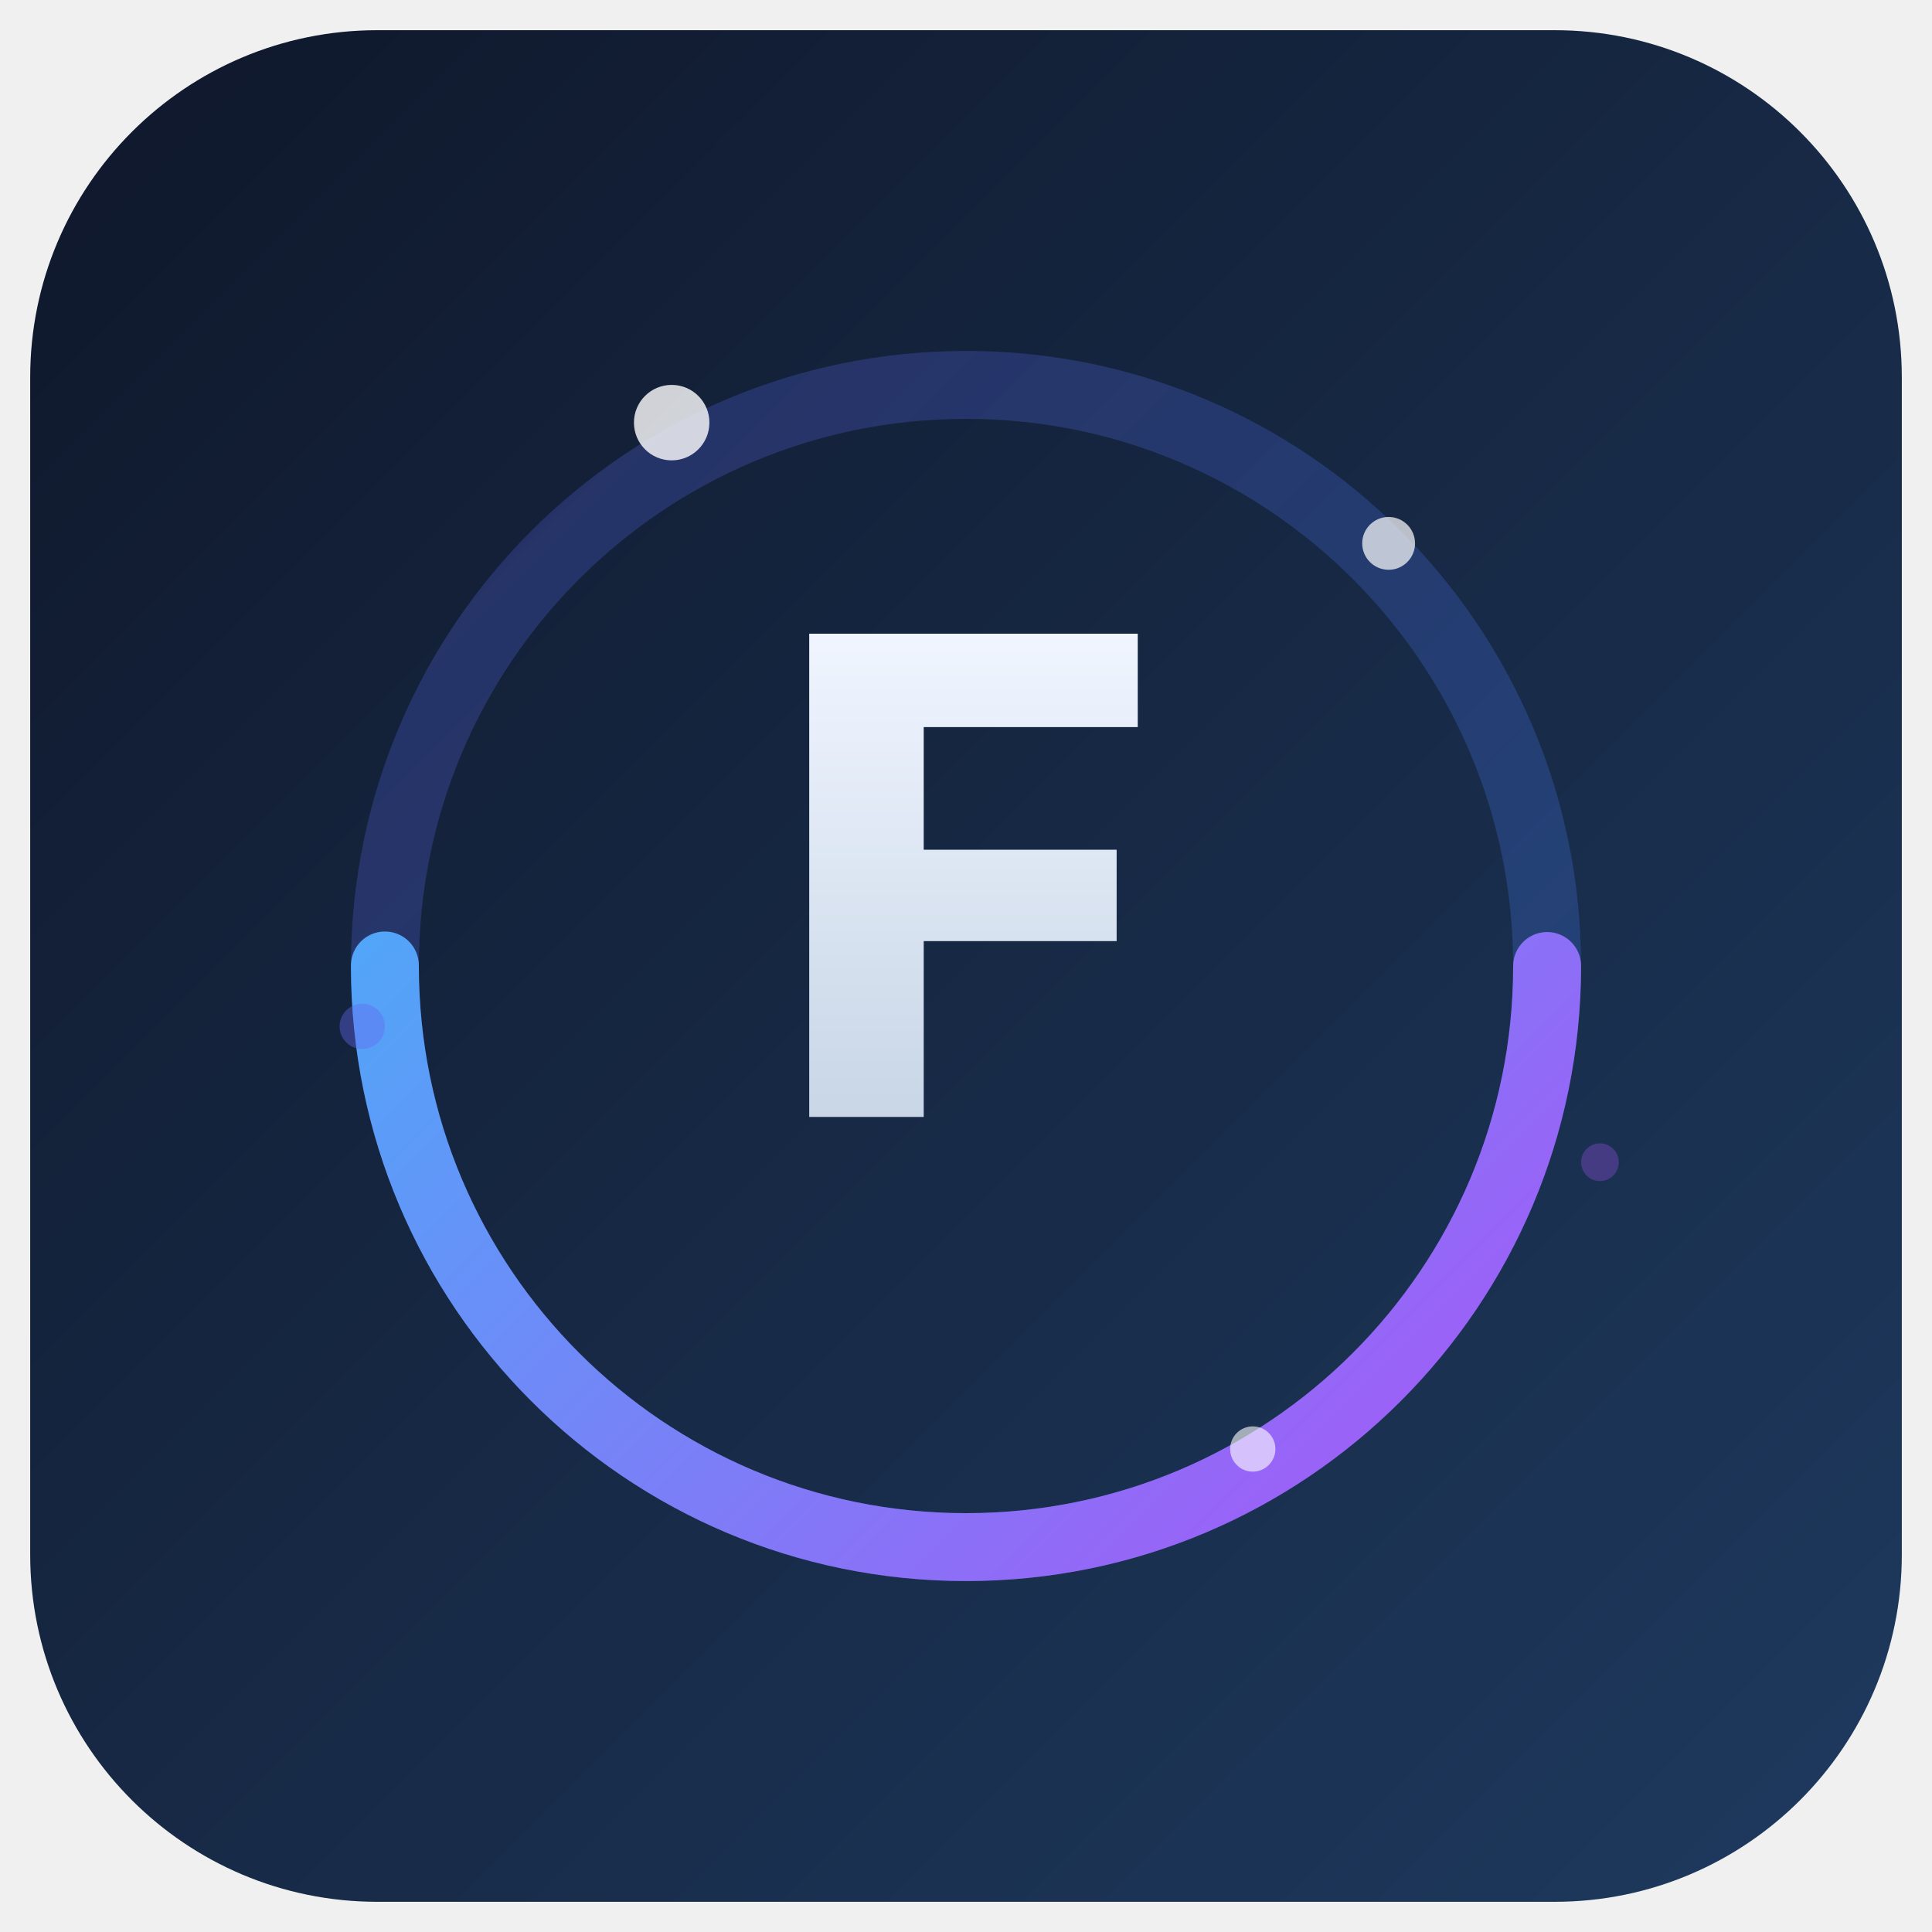
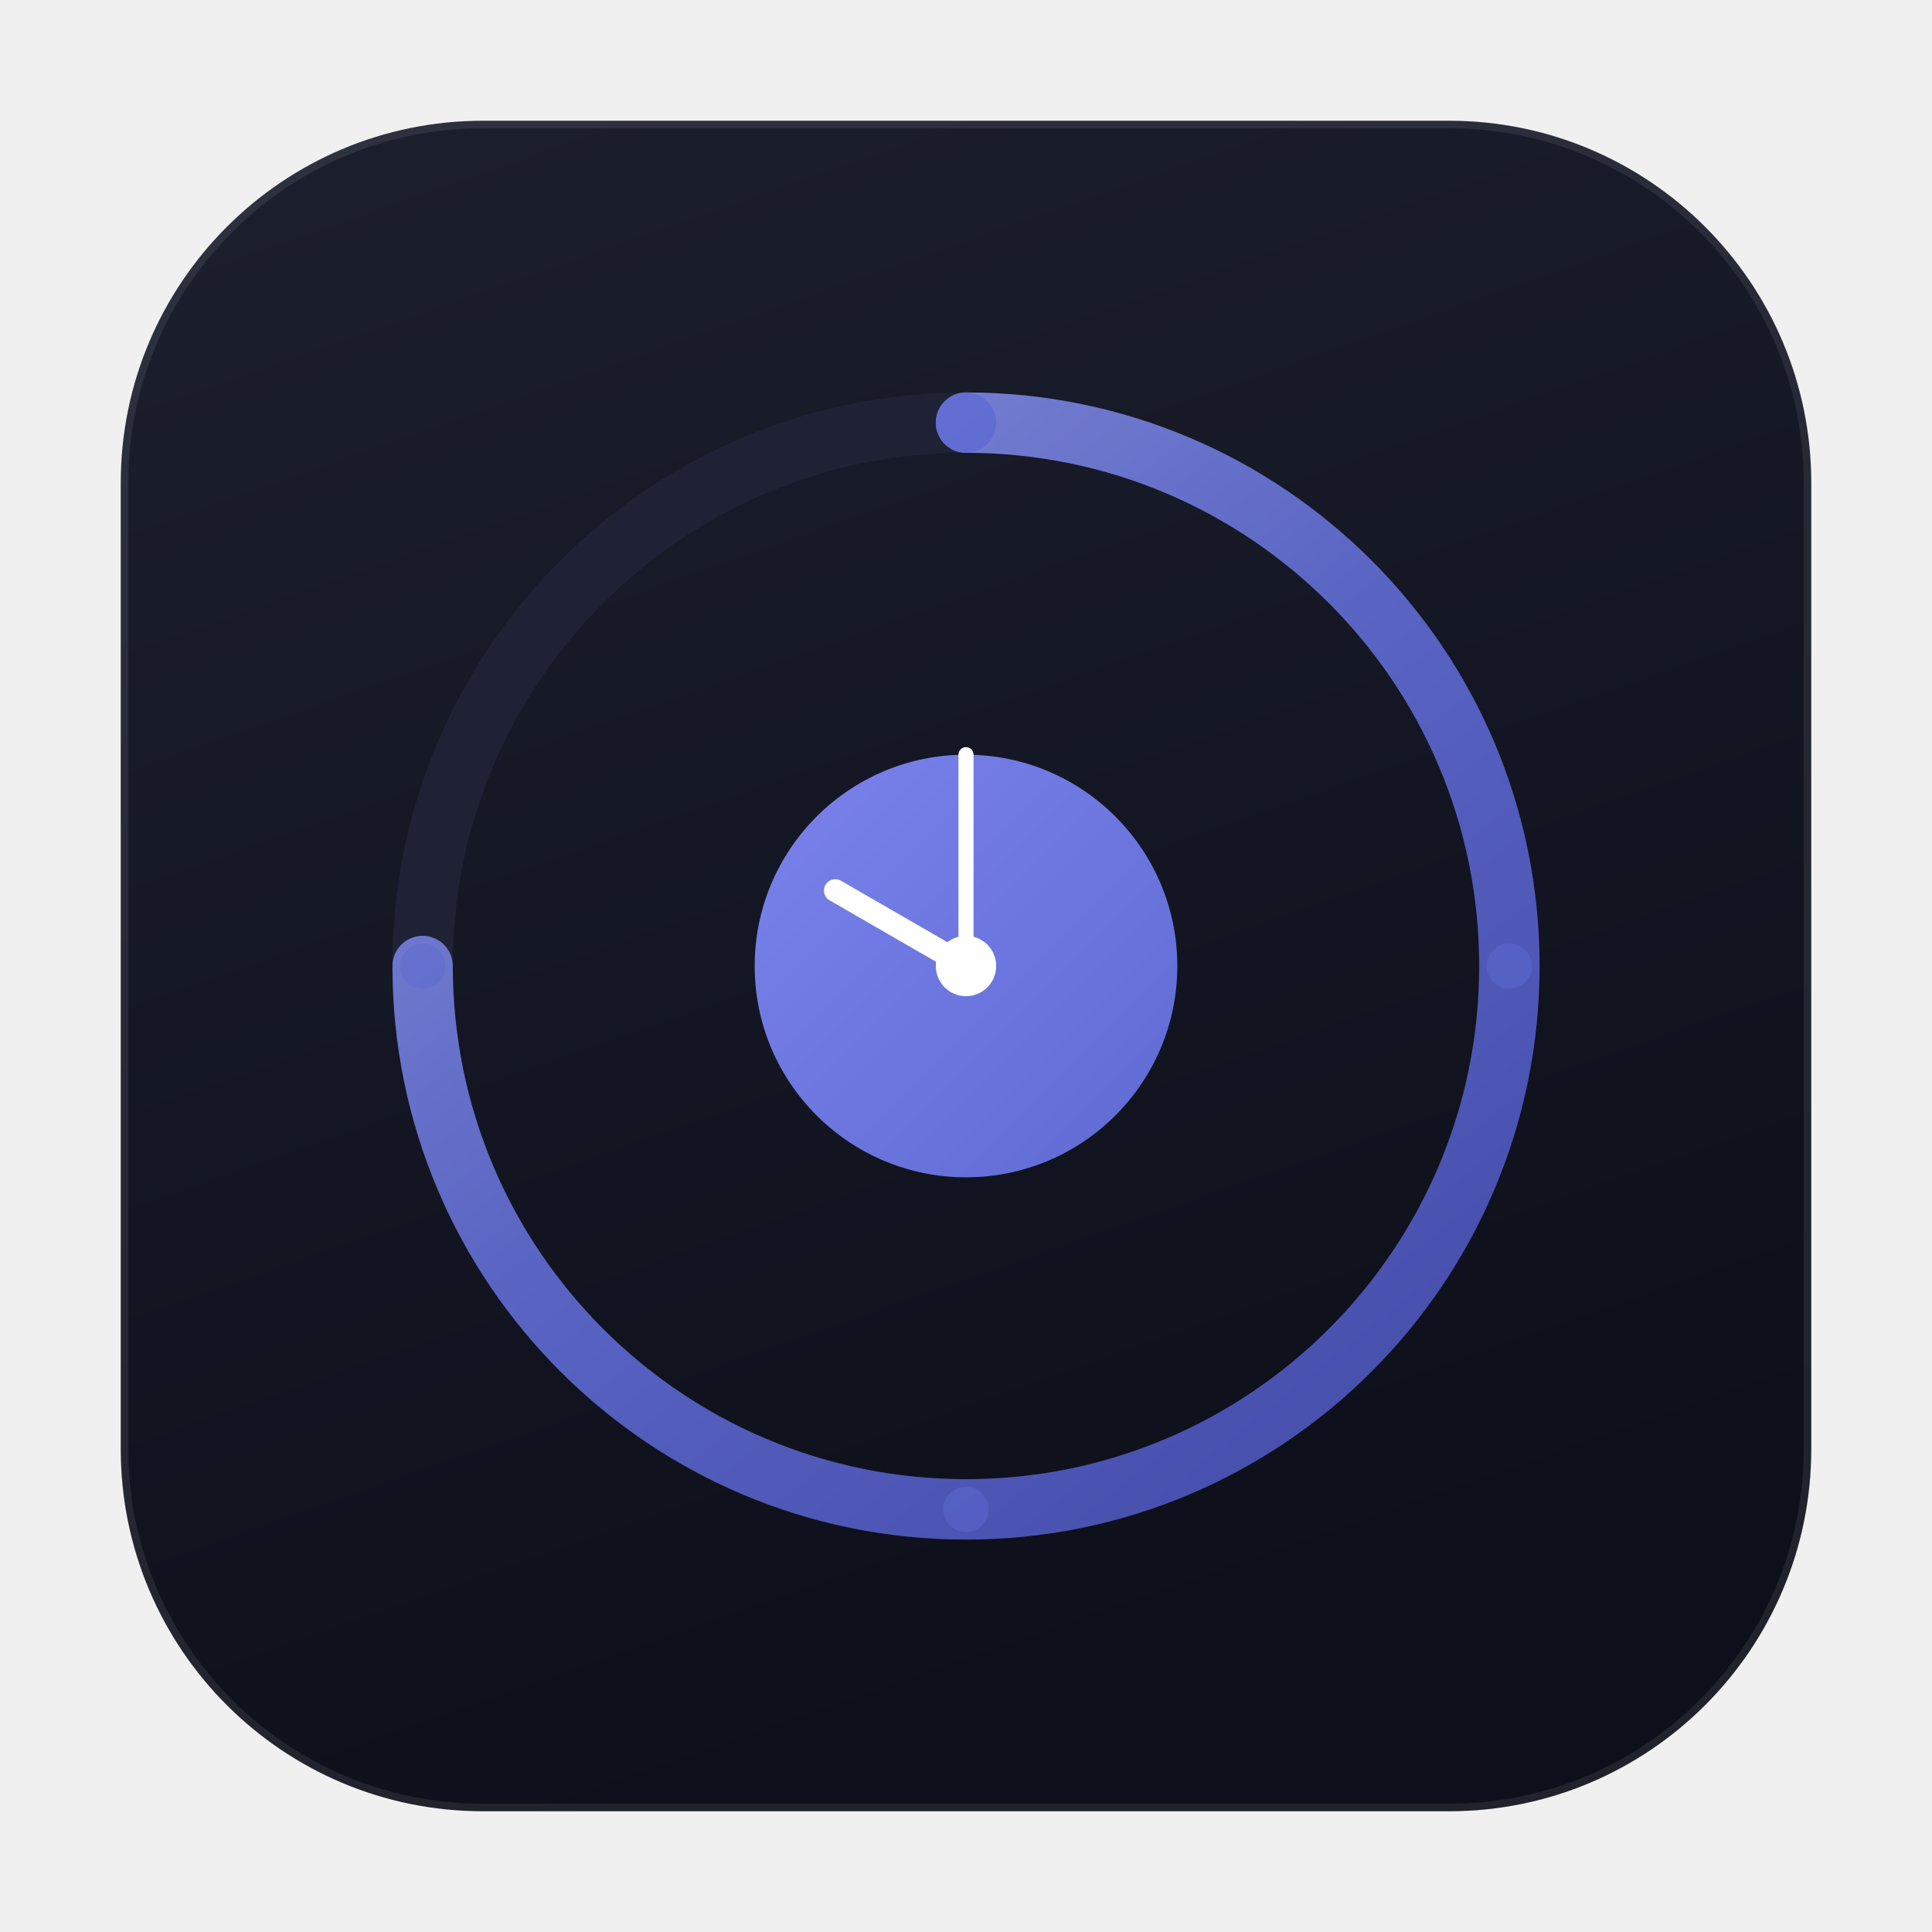
- <svg xmlns="http://www.w3.org/2000/svg" viewBox="0 0 256 256">
+ <svg xmlns="http://www.w3.org/2000/svg" width="256" height="256" viewBox="0 0 256 256">
  <defs>
-     <linearGradient id="bg" x1="0%" y1="0%" x2="100%" y2="100%">
-       <stop offset="0%" style="stop-color:#0F172A" />
-       <stop offset="100%" style="stop-color:#1E3A5F" />
+     <linearGradient id="bg" x1="0" y1="0" x2="0.35" y2="1">
+       <stop offset="0" stop-color="#1C1F2E" />
+       <stop offset="1" stop-color="#0D0F1A" />
    </linearGradient>
-     <linearGradient id="ring" x1="0%" y1="0%" x2="100%" y2="100%">
-       <stop offset="0%" style="stop-color:#6366F1" />
-       <stop offset="100%" style="stop-color:#3B82F6" />
+     <linearGradient id="accent" x1="0" y1="0" x2="1" y2="1">
+       <stop offset="0" stop-color="#7B83EB" />
+       <stop offset="1" stop-color="#5E6AD2" />
    </linearGradient>
-     <linearGradient id="arc" x1="0%" y1="0%" x2="100%" y2="100%">
-       <stop offset="0%" style="stop-color:#38BDF8" />
-       <stop offset="100%" style="stop-color:#A855F7" />
+     <linearGradient id="ring" x1="0.1" y1="0" x2="0.9" y2="1">
+       <stop offset="0" stop-color="#8B96E8" />
+       <stop offset="0.5" stop-color="#5E6AD2" />
+       <stop offset="1" stop-color="#4A52B8" />
    </linearGradient>
-     <linearGradient id="letter" x1="0%" y1="0%" x2="0%" y2="100%">
-       <stop offset="0%" style="stop-color:#F0F5FF" />
-       <stop offset="100%" style="stop-color:#C8D6E6" />
-     </linearGradient>
+     <clipPath id="bgClip">
+       <rect x="16" y="16" width="224" height="224" rx="48" />
+     </clipPath>
  </defs>
-   <rect x="4" y="4" width="248" height="248" rx="46" fill="url(#bg)" />
-   <circle cx="128" cy="128" r="77" fill="none" stroke="url(#ring)" stroke-width="9" opacity="0.25" />
-   <circle cx="128" cy="128" r="77" fill="none" stroke="url(#arc)" stroke-width="9" stroke-dasharray="363 485" stroke-dashoffset="121" stroke-linecap="round" />
-   <circle cx="89" cy="56" r="5" fill="white" opacity="0.8" />
-   <circle cx="184" cy="72" r="3.5" fill="white" opacity="0.7" />
-   <circle cx="166" cy="192" r="3" fill="white" opacity="0.6" />
-   <circle cx="48" cy="136" r="3" fill="#6366F1" opacity="0.4" />
-   <circle cx="212" cy="154" r="2.5" fill="#A855F7" opacity="0.3" />
-   <text x="128" y="148" text-anchor="middle" font-family="system-ui, -apple-system, sans-serif" font-size="88" font-weight="800" fill="url(#letter)">F</text>
+   <rect x="16" y="16" width="224" height="224" rx="48" fill="url(#bg)" />
+   <rect x="16.5" y="16.5" width="223" height="223" rx="47.5" fill="none" stroke="#FFFFFF" stroke-opacity="0.08" stroke-width="1" />
+   <g clip-path="url(#bgClip)">
+     <circle cx="128" cy="128" r="72" fill="none" stroke="#1F2235" stroke-width="8" />
+     <path d="M 128 56 A 72 72 0 1 1 56 128" fill="none" stroke="url(#ring)" stroke-width="8" stroke-linecap="round" opacity="0.9" />
+     <circle cx="128" cy="128" r="28" fill="url(#accent)" />
+     <line x1="128" y1="128" x2="128" y2="108" stroke="#FFFFFF" stroke-width="3" stroke-linecap="round" transform="rotate(-60 128 128)" />
+     <line x1="128" y1="128" x2="128" y2="100" stroke="#FFFFFF" stroke-width="2" stroke-linecap="round" />
+     <circle cx="128" cy="128" r="4" fill="#FFFFFF" />
+     <circle cx="128" cy="56" r="4" fill="#5E6AD2" opacity="0.8" />
+     <circle cx="200" cy="128" r="3" fill="#5E6AD2" opacity="0.5" />
+     <circle cx="128" cy="200" r="3" fill="#5E6AD2" opacity="0.5" />
+     <circle cx="56" cy="128" r="3" fill="#5E6AD2" opacity="0.5" />
+   </g>
</svg>
